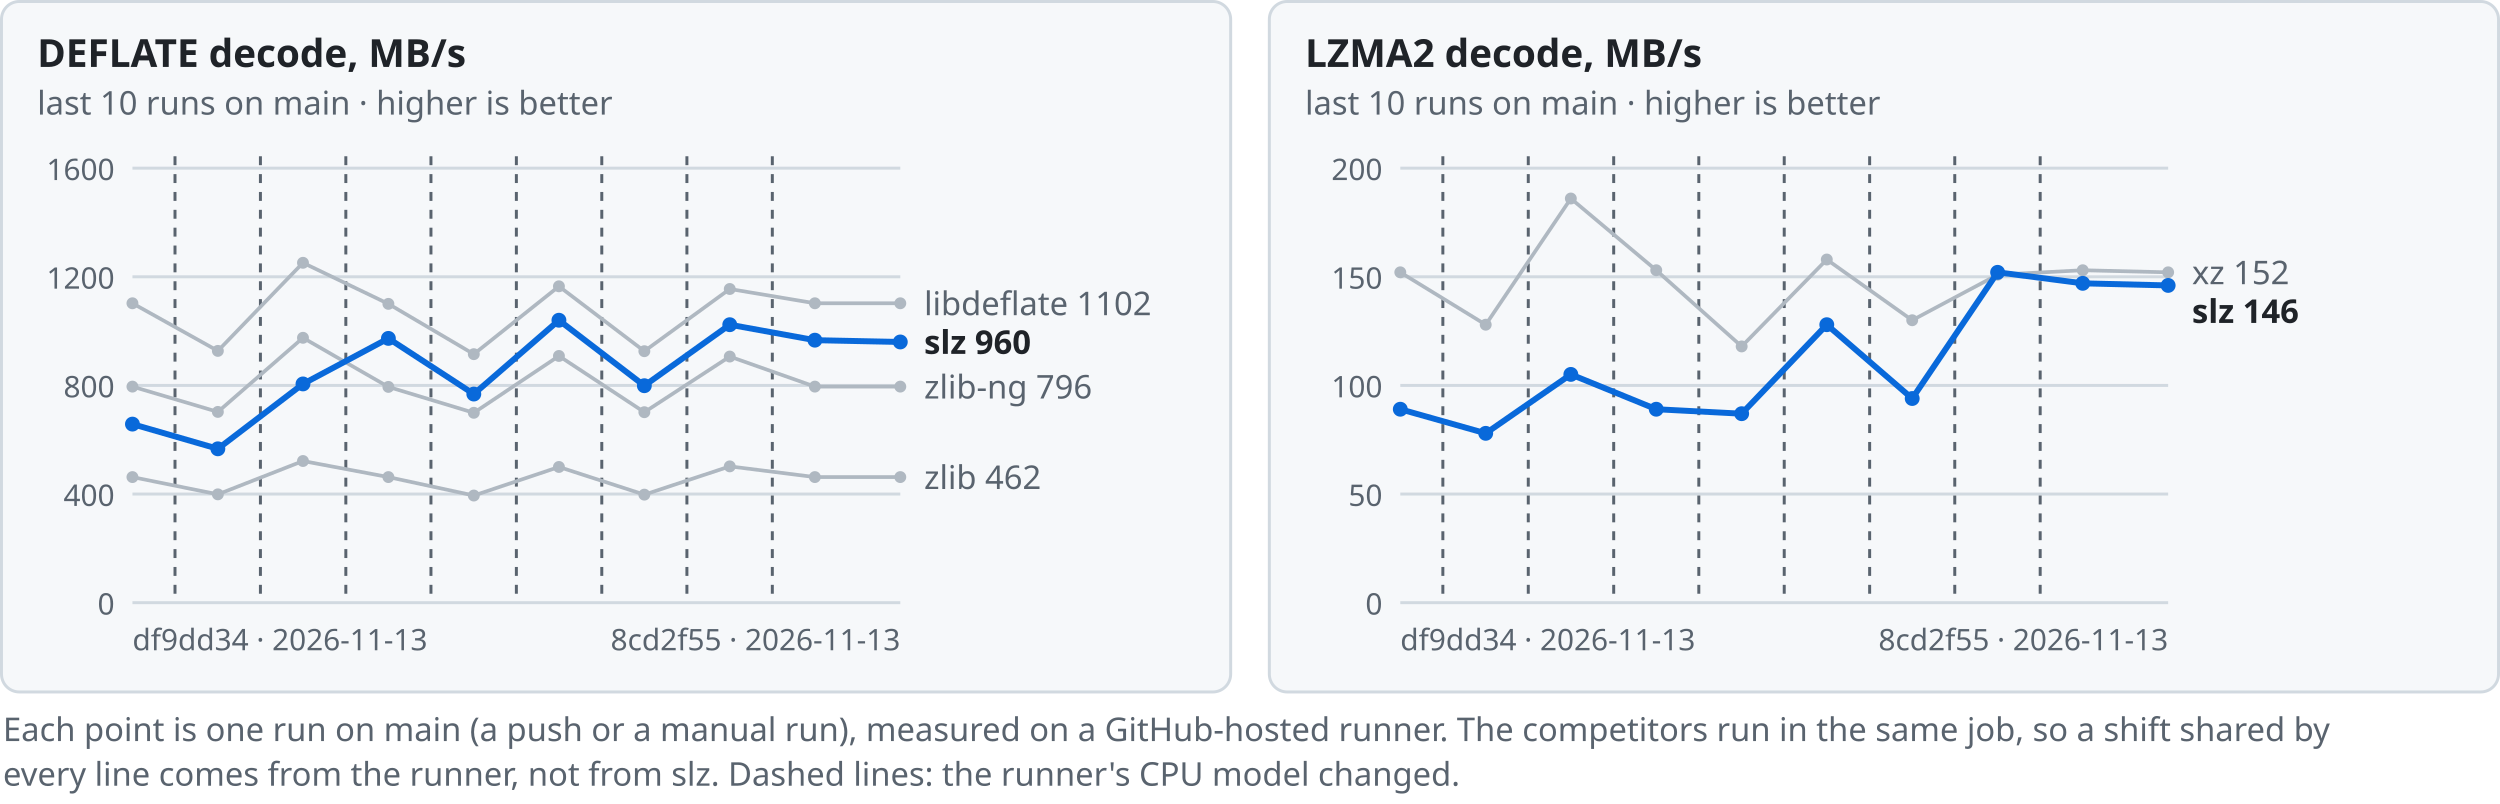
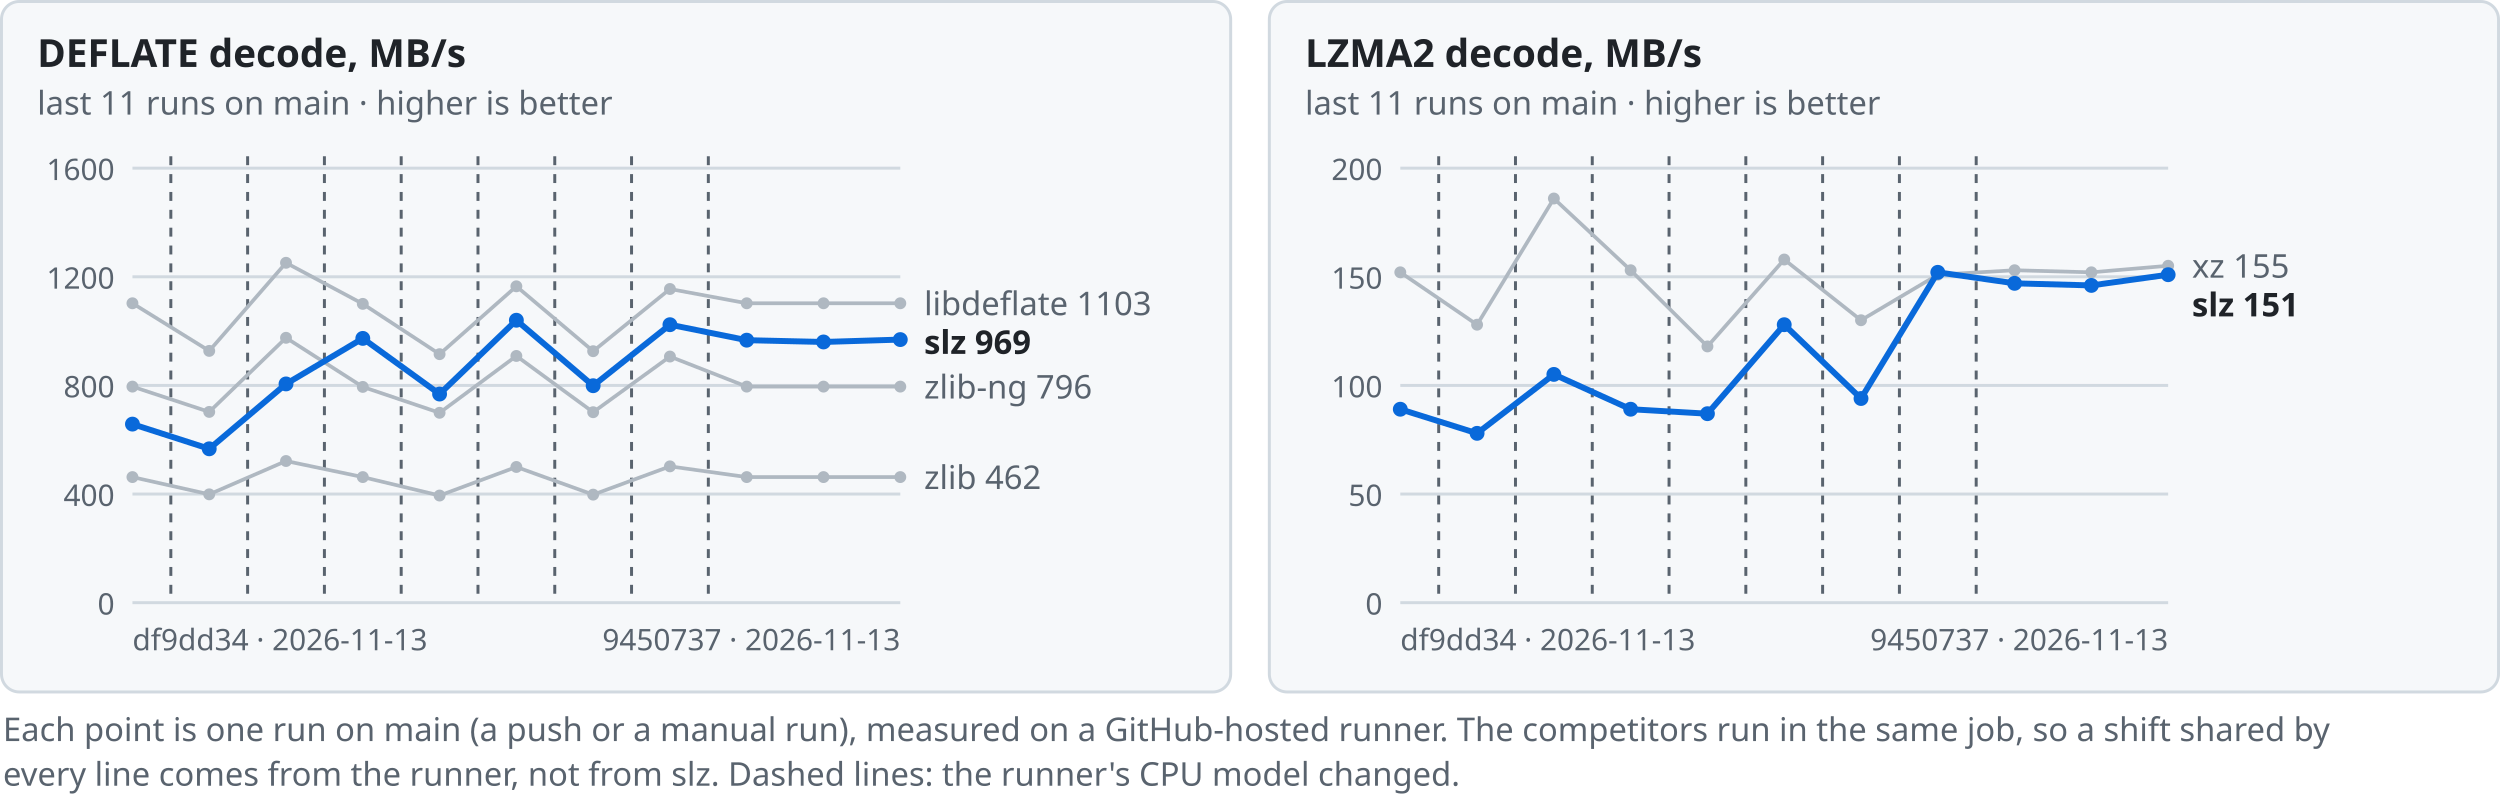
<svg xmlns="http://www.w3.org/2000/svg" width="840" height="270" viewBox="0 0 840 270" role="img" aria-labelledby="title desc">
  <style>text{font-family:-apple-system,BlinkMacSystemFont,'Segoe UI','Noto Sans',Helvetica,Arial,sans-serif;font-variant-numeric:tabular-nums}</style>
  <rect x="0.5" y="0.5" width="413.0" height="232.0" fill="#f6f8fa" rx="6" stroke="#d1d9e0" />
  <text x="12.5" y="22.5" font-size="13" fill="#1f2328" font-weight="600">DEFLATE decode, MB/s</text>
-   <text x="12.5" y="38.5" font-size="11" fill="#59636e">last 10 runs on main · higher is better</text>
+   <text x="12.5" y="38.5" font-size="11" fill="#59636e">last 11 runs on main · higher is better</text>
  <line x1="44.5" y1="202.5" x2="302.5" y2="202.5" stroke="#d1d9e0" stroke-width="1" />
  <text x="38.5" y="206.5" font-size="10" fill="#59636e" text-anchor="end">0</text>
  <line x1="44.5" y1="166.0" x2="302.5" y2="166.0" stroke="#d1d9e0" stroke-width="1" />
  <text x="38.5" y="170.0" font-size="10" fill="#59636e" text-anchor="end">400</text>
  <line x1="44.5" y1="129.5" x2="302.5" y2="129.5" stroke="#d1d9e0" stroke-width="1" />
  <text x="38.5" y="133.5" font-size="10" fill="#59636e" text-anchor="end">800</text>
  <line x1="44.5" y1="93.0" x2="302.5" y2="93.0" stroke="#d1d9e0" stroke-width="1" />
  <text x="38.5" y="97.0" font-size="10" fill="#59636e" text-anchor="end">1200</text>
  <line x1="44.5" y1="56.5" x2="302.5" y2="56.5" stroke="#d1d9e0" stroke-width="1" />
  <text x="38.5" y="60.5" font-size="10" fill="#59636e" text-anchor="end">1600</text>
-   <line x1="58.8" y1="52.5" x2="58.8" y2="202.5" stroke="#59636e" stroke-width="1" stroke-dasharray="3 3" />
-   <line x1="87.5" y1="52.5" x2="87.5" y2="202.5" stroke="#59636e" stroke-width="1" stroke-dasharray="3 3" />
-   <line x1="116.2" y1="52.5" x2="116.2" y2="202.5" stroke="#59636e" stroke-width="1" stroke-dasharray="3 3" />
-   <line x1="144.8" y1="52.5" x2="144.8" y2="202.5" stroke="#59636e" stroke-width="1" stroke-dasharray="3 3" />
-   <line x1="173.5" y1="52.5" x2="173.5" y2="202.5" stroke="#59636e" stroke-width="1" stroke-dasharray="3 3" />
-   <line x1="202.2" y1="52.5" x2="202.2" y2="202.5" stroke="#59636e" stroke-width="1" stroke-dasharray="3 3" />
-   <line x1="230.8" y1="52.5" x2="230.8" y2="202.5" stroke="#59636e" stroke-width="1" stroke-dasharray="3 3" />
-   <line x1="259.5" y1="52.5" x2="259.5" y2="202.5" stroke="#59636e" stroke-width="1" stroke-dasharray="3 3" />
-   <polyline points="44.5,101.9 73.2,117.9 101.8,88.3 130.5,102.1 159.2,119.0 187.8,96.2 216.5,118.0 245.2,97.1 273.8,101.9 302.5,101.9" fill="none" stroke="#afb8c1" stroke-width="1.25" stroke-linejoin="round" stroke-linecap="round" />
+   <line x1="57.4" y1="52.5" x2="57.4" y2="202.5" stroke="#59636e" stroke-width="1" stroke-dasharray="3 3" />
+   <line x1="83.2" y1="52.5" x2="83.2" y2="202.5" stroke="#59636e" stroke-width="1" stroke-dasharray="3 3" />
+   <line x1="109.0" y1="52.5" x2="109.0" y2="202.5" stroke="#59636e" stroke-width="1" stroke-dasharray="3 3" />
+   <line x1="134.8" y1="52.5" x2="134.8" y2="202.5" stroke="#59636e" stroke-width="1" stroke-dasharray="3 3" />
+   <line x1="160.6" y1="52.5" x2="160.6" y2="202.5" stroke="#59636e" stroke-width="1" stroke-dasharray="3 3" />
+   <line x1="186.4" y1="52.5" x2="186.4" y2="202.5" stroke="#59636e" stroke-width="1" stroke-dasharray="3 3" />
+   <line x1="212.2" y1="52.5" x2="212.2" y2="202.5" stroke="#59636e" stroke-width="1" stroke-dasharray="3 3" />
+   <line x1="238.0" y1="52.5" x2="238.0" y2="202.5" stroke="#59636e" stroke-width="1" stroke-dasharray="3 3" />
+   <polyline points="44.5,101.9 70.3,117.9 96.1,88.3 121.9,102.1 147.7,119.0 173.5,96.2 199.3,118.0 225.1,97.1 250.9,101.9 276.7,101.9 302.5,101.9" fill="none" stroke="#afb8c1" stroke-width="1.25" stroke-linejoin="round" stroke-linecap="round" />
  <circle cx="44.5" cy="101.9" r="2" fill="#afb8c1" />
-   <circle cx="73.2" cy="117.9" r="2" fill="#afb8c1" />
-   <circle cx="101.8" cy="88.3" r="2" fill="#afb8c1" />
-   <circle cx="130.5" cy="102.1" r="2" fill="#afb8c1" />
-   <circle cx="159.2" cy="119.0" r="2" fill="#afb8c1" />
-   <circle cx="187.8" cy="96.2" r="2" fill="#afb8c1" />
-   <circle cx="216.5" cy="118.0" r="2" fill="#afb8c1" />
-   <circle cx="245.2" cy="97.1" r="2" fill="#afb8c1" />
-   <circle cx="273.8" cy="101.9" r="2" fill="#afb8c1" />
+   <circle cx="70.3" cy="117.9" r="2" fill="#afb8c1" />
+   <circle cx="96.1" cy="88.3" r="2" fill="#afb8c1" />
+   <circle cx="121.9" cy="102.1" r="2" fill="#afb8c1" />
+   <circle cx="147.7" cy="119.0" r="2" fill="#afb8c1" />
+   <circle cx="173.5" cy="96.2" r="2" fill="#afb8c1" />
+   <circle cx="199.3" cy="118.0" r="2" fill="#afb8c1" />
+   <circle cx="225.1" cy="97.1" r="2" fill="#afb8c1" />
+   <circle cx="250.9" cy="101.9" r="2" fill="#afb8c1" />
+   <circle cx="276.7" cy="101.9" r="2" fill="#afb8c1" />
  <circle cx="302.5" cy="101.9" r="2" fill="#afb8c1" />
-   <polyline points="44.5,129.9 73.2,138.4 101.8,113.5 130.5,130.0 159.2,138.7 187.8,119.6 216.5,138.5 245.2,119.8 273.8,129.9 302.5,129.9" fill="none" stroke="#afb8c1" stroke-width="1.25" stroke-linejoin="round" stroke-linecap="round" />
+   <polyline points="44.5,129.9 70.3,138.4 96.1,113.5 121.9,130.0 147.7,138.7 173.5,119.6 199.3,138.5 225.1,119.8 250.9,129.9 276.7,129.9 302.5,129.9" fill="none" stroke="#afb8c1" stroke-width="1.25" stroke-linejoin="round" stroke-linecap="round" />
  <circle cx="44.5" cy="129.9" r="2" fill="#afb8c1" />
-   <circle cx="73.2" cy="138.4" r="2" fill="#afb8c1" />
-   <circle cx="101.8" cy="113.5" r="2" fill="#afb8c1" />
-   <circle cx="130.5" cy="130.0" r="2" fill="#afb8c1" />
-   <circle cx="159.2" cy="138.7" r="2" fill="#afb8c1" />
-   <circle cx="187.8" cy="119.6" r="2" fill="#afb8c1" />
-   <circle cx="216.5" cy="138.5" r="2" fill="#afb8c1" />
-   <circle cx="245.2" cy="119.8" r="2" fill="#afb8c1" />
-   <circle cx="273.8" cy="129.9" r="2" fill="#afb8c1" />
+   <circle cx="70.3" cy="138.4" r="2" fill="#afb8c1" />
+   <circle cx="96.1" cy="113.5" r="2" fill="#afb8c1" />
+   <circle cx="121.9" cy="130.0" r="2" fill="#afb8c1" />
+   <circle cx="147.7" cy="138.7" r="2" fill="#afb8c1" />
+   <circle cx="173.5" cy="119.6" r="2" fill="#afb8c1" />
+   <circle cx="199.3" cy="138.5" r="2" fill="#afb8c1" />
+   <circle cx="225.1" cy="119.8" r="2" fill="#afb8c1" />
+   <circle cx="250.9" cy="129.9" r="2" fill="#afb8c1" />
+   <circle cx="276.7" cy="129.9" r="2" fill="#afb8c1" />
  <circle cx="302.5" cy="129.9" r="2" fill="#afb8c1" />
-   <polyline points="44.5,160.3 73.2,166.1 101.8,154.9 130.5,160.3 159.2,166.5 187.8,156.9 216.5,166.2 245.2,156.7 273.8,160.3 302.5,160.3" fill="none" stroke="#afb8c1" stroke-width="1.25" stroke-linejoin="round" stroke-linecap="round" />
+   <polyline points="44.5,160.3 70.3,166.1 96.1,154.9 121.9,160.3 147.7,166.5 173.5,156.9 199.3,166.2 225.1,156.7 250.9,160.3 276.7,160.3 302.5,160.3" fill="none" stroke="#afb8c1" stroke-width="1.25" stroke-linejoin="round" stroke-linecap="round" />
  <circle cx="44.5" cy="160.3" r="2" fill="#afb8c1" />
-   <circle cx="73.2" cy="166.1" r="2" fill="#afb8c1" />
-   <circle cx="101.8" cy="154.9" r="2" fill="#afb8c1" />
-   <circle cx="130.5" cy="160.3" r="2" fill="#afb8c1" />
-   <circle cx="159.2" cy="166.5" r="2" fill="#afb8c1" />
-   <circle cx="187.8" cy="156.9" r="2" fill="#afb8c1" />
-   <circle cx="216.5" cy="166.2" r="2" fill="#afb8c1" />
-   <circle cx="245.2" cy="156.7" r="2" fill="#afb8c1" />
-   <circle cx="273.8" cy="160.3" r="2" fill="#afb8c1" />
+   <circle cx="70.3" cy="166.1" r="2" fill="#afb8c1" />
+   <circle cx="96.1" cy="154.9" r="2" fill="#afb8c1" />
+   <circle cx="121.9" cy="160.3" r="2" fill="#afb8c1" />
+   <circle cx="147.7" cy="166.5" r="2" fill="#afb8c1" />
+   <circle cx="173.5" cy="156.9" r="2" fill="#afb8c1" />
+   <circle cx="199.3" cy="166.2" r="2" fill="#afb8c1" />
+   <circle cx="225.1" cy="156.7" r="2" fill="#afb8c1" />
+   <circle cx="250.9" cy="160.3" r="2" fill="#afb8c1" />
+   <circle cx="276.7" cy="160.3" r="2" fill="#afb8c1" />
  <circle cx="302.5" cy="160.3" r="2" fill="#afb8c1" />
-   <polyline points="44.5,142.5 73.2,150.8 101.8,129.0 130.5,113.7 159.2,132.4 187.8,107.6 216.5,129.6 245.2,109.1 273.8,114.3 302.5,114.9" fill="none" stroke="#0969da" stroke-width="2" stroke-linejoin="round" stroke-linecap="round" />
+   <polyline points="44.5,142.5 70.3,150.8 96.1,129.0 121.9,113.7 147.7,132.4 173.5,107.6 199.3,129.6 225.1,109.1 250.9,114.3 276.7,114.9 302.5,114.1" fill="none" stroke="#0969da" stroke-width="2" stroke-linejoin="round" stroke-linecap="round" />
  <circle cx="44.5" cy="142.5" r="2.5" fill="#0969da" />
-   <circle cx="73.2" cy="150.8" r="2.5" fill="#0969da" />
-   <circle cx="101.8" cy="129.0" r="2.5" fill="#0969da" />
-   <circle cx="130.5" cy="113.7" r="2.5" fill="#0969da" />
-   <circle cx="159.2" cy="132.4" r="2.5" fill="#0969da" />
-   <circle cx="187.8" cy="107.6" r="2.5" fill="#0969da" />
-   <circle cx="216.5" cy="129.6" r="2.5" fill="#0969da" />
-   <circle cx="245.2" cy="109.1" r="2.5" fill="#0969da" />
-   <circle cx="273.8" cy="114.3" r="2.5" fill="#0969da" />
-   <circle cx="302.5" cy="114.9" r="2.5" fill="#0969da" />
-   <text x="310.5" y="105.9" font-size="11" fill="#59636e">libdeflate 1102</text>
-   <text x="310.5" y="118.9" font-size="11" fill="#1f2328" font-weight="600">slz 960</text>
+   <circle cx="70.3" cy="150.8" r="2.5" fill="#0969da" />
+   <circle cx="96.1" cy="129.0" r="2.5" fill="#0969da" />
+   <circle cx="121.9" cy="113.7" r="2.5" fill="#0969da" />
+   <circle cx="147.7" cy="132.4" r="2.5" fill="#0969da" />
+   <circle cx="173.5" cy="107.6" r="2.5" fill="#0969da" />
+   <circle cx="199.3" cy="129.6" r="2.5" fill="#0969da" />
+   <circle cx="225.1" cy="109.1" r="2.5" fill="#0969da" />
+   <circle cx="250.9" cy="114.3" r="2.5" fill="#0969da" />
+   <circle cx="276.7" cy="114.9" r="2.5" fill="#0969da" />
+   <circle cx="302.5" cy="114.1" r="2.5" fill="#0969da" />
+   <text x="310.5" y="105.9" font-size="11" fill="#59636e">libdeflate 1103</text>
+   <text x="310.5" y="118.9" font-size="11" fill="#1f2328" font-weight="600">slz 969</text>
  <text x="310.5" y="133.9" font-size="11" fill="#59636e">zlib-ng 796</text>
  <text x="310.5" y="164.3" font-size="11" fill="#59636e">zlib 462</text>
  <text x="44.5" y="218.5" font-size="10" fill="#59636e">df9dd34 · 2026-11-13</text>
-   <text x="302.5" y="218.5" font-size="10" fill="#59636e" text-anchor="end">8cd2f55 · 2026-11-13</text>
+   <text x="302.5" y="218.5" font-size="10" fill="#59636e" text-anchor="end">9450737 · 2026-11-13</text>
  <rect x="426.5" y="0.5" width="413.0" height="232.0" fill="#f6f8fa" rx="6" stroke="#d1d9e0" />
  <text x="438.5" y="22.5" font-size="13" fill="#1f2328" font-weight="600">LZMA2 decode, MB/s</text>
-   <text x="438.5" y="38.5" font-size="11" fill="#59636e">last 10 runs on main · higher is better</text>
+   <text x="438.5" y="38.5" font-size="11" fill="#59636e">last 11 runs on main · higher is better</text>
  <line x1="470.5" y1="202.5" x2="728.5" y2="202.5" stroke="#d1d9e0" stroke-width="1" />
  <text x="464.5" y="206.5" font-size="10" fill="#59636e" text-anchor="end">0</text>
  <line x1="470.5" y1="166.0" x2="728.5" y2="166.0" stroke="#d1d9e0" stroke-width="1" />
  <text x="464.5" y="170.0" font-size="10" fill="#59636e" text-anchor="end">50</text>
  <line x1="470.5" y1="129.5" x2="728.5" y2="129.5" stroke="#d1d9e0" stroke-width="1" />
  <text x="464.5" y="133.5" font-size="10" fill="#59636e" text-anchor="end">100</text>
  <line x1="470.5" y1="93.0" x2="728.5" y2="93.0" stroke="#d1d9e0" stroke-width="1" />
  <text x="464.5" y="97.0" font-size="10" fill="#59636e" text-anchor="end">150</text>
  <line x1="470.5" y1="56.5" x2="728.5" y2="56.5" stroke="#d1d9e0" stroke-width="1" />
  <text x="464.5" y="60.5" font-size="10" fill="#59636e" text-anchor="end">200</text>
-   <line x1="484.8" y1="52.5" x2="484.8" y2="202.5" stroke="#59636e" stroke-width="1" stroke-dasharray="3 3" />
-   <line x1="513.5" y1="52.5" x2="513.5" y2="202.5" stroke="#59636e" stroke-width="1" stroke-dasharray="3 3" />
-   <line x1="542.2" y1="52.5" x2="542.2" y2="202.5" stroke="#59636e" stroke-width="1" stroke-dasharray="3 3" />
-   <line x1="570.8" y1="52.5" x2="570.8" y2="202.5" stroke="#59636e" stroke-width="1" stroke-dasharray="3 3" />
-   <line x1="599.5" y1="52.5" x2="599.5" y2="202.5" stroke="#59636e" stroke-width="1" stroke-dasharray="3 3" />
-   <line x1="628.2" y1="52.5" x2="628.2" y2="202.5" stroke="#59636e" stroke-width="1" stroke-dasharray="3 3" />
-   <line x1="656.8" y1="52.5" x2="656.8" y2="202.5" stroke="#59636e" stroke-width="1" stroke-dasharray="3 3" />
-   <line x1="685.5" y1="52.5" x2="685.5" y2="202.5" stroke="#59636e" stroke-width="1" stroke-dasharray="3 3" />
-   <polyline points="470.5,91.5 499.2,109.1 527.8,66.7 556.5,90.8 585.2,116.4 613.8,87.2 642.5,107.6 671.2,92.3 699.8,90.8 728.5,91.5" fill="none" stroke="#afb8c1" stroke-width="1.25" stroke-linejoin="round" stroke-linecap="round" />
+   <line x1="483.4" y1="52.5" x2="483.4" y2="202.5" stroke="#59636e" stroke-width="1" stroke-dasharray="3 3" />
+   <line x1="509.2" y1="52.5" x2="509.2" y2="202.5" stroke="#59636e" stroke-width="1" stroke-dasharray="3 3" />
+   <line x1="535.0" y1="52.5" x2="535.0" y2="202.5" stroke="#59636e" stroke-width="1" stroke-dasharray="3 3" />
+   <line x1="560.8" y1="52.5" x2="560.8" y2="202.5" stroke="#59636e" stroke-width="1" stroke-dasharray="3 3" />
+   <line x1="586.6" y1="52.5" x2="586.6" y2="202.5" stroke="#59636e" stroke-width="1" stroke-dasharray="3 3" />
+   <line x1="612.4" y1="52.5" x2="612.4" y2="202.5" stroke="#59636e" stroke-width="1" stroke-dasharray="3 3" />
+   <line x1="638.2" y1="52.5" x2="638.2" y2="202.5" stroke="#59636e" stroke-width="1" stroke-dasharray="3 3" />
+   <line x1="664.0" y1="52.5" x2="664.0" y2="202.5" stroke="#59636e" stroke-width="1" stroke-dasharray="3 3" />
+   <polyline points="470.5,91.5 496.3,109.1 522.1,66.7 547.9,90.8 573.7,116.4 599.5,87.2 625.3,107.6 651.1,92.3 676.9,90.8 702.7,91.5 728.5,89.3" fill="none" stroke="#afb8c1" stroke-width="1.25" stroke-linejoin="round" stroke-linecap="round" />
  <circle cx="470.5" cy="91.5" r="2" fill="#afb8c1" />
-   <circle cx="499.2" cy="109.1" r="2" fill="#afb8c1" />
-   <circle cx="527.8" cy="66.7" r="2" fill="#afb8c1" />
-   <circle cx="556.5" cy="90.8" r="2" fill="#afb8c1" />
-   <circle cx="585.2" cy="116.4" r="2" fill="#afb8c1" />
-   <circle cx="613.8" cy="87.2" r="2" fill="#afb8c1" />
-   <circle cx="642.5" cy="107.6" r="2" fill="#afb8c1" />
-   <circle cx="671.2" cy="92.3" r="2" fill="#afb8c1" />
-   <circle cx="699.8" cy="90.8" r="2" fill="#afb8c1" />
-   <circle cx="728.5" cy="91.5" r="2" fill="#afb8c1" />
-   <polyline points="470.5,137.5 499.2,145.6 527.8,125.8 556.5,137.5 585.2,139.0 613.8,109.1 642.5,133.9 671.2,91.5 699.8,95.2 728.5,95.9" fill="none" stroke="#0969da" stroke-width="2" stroke-linejoin="round" stroke-linecap="round" />
+   <circle cx="496.3" cy="109.1" r="2" fill="#afb8c1" />
+   <circle cx="522.1" cy="66.7" r="2" fill="#afb8c1" />
+   <circle cx="547.9" cy="90.8" r="2" fill="#afb8c1" />
+   <circle cx="573.7" cy="116.4" r="2" fill="#afb8c1" />
+   <circle cx="599.5" cy="87.2" r="2" fill="#afb8c1" />
+   <circle cx="625.3" cy="107.6" r="2" fill="#afb8c1" />
+   <circle cx="651.1" cy="92.3" r="2" fill="#afb8c1" />
+   <circle cx="676.9" cy="90.8" r="2" fill="#afb8c1" />
+   <circle cx="702.7" cy="91.5" r="2" fill="#afb8c1" />
+   <circle cx="728.5" cy="89.3" r="2" fill="#afb8c1" />
+   <polyline points="470.5,137.5 496.3,145.6 522.1,125.8 547.9,137.5 573.7,139.0 599.5,109.1 625.3,133.9 651.1,91.5 676.9,95.2 702.7,95.9 728.5,92.3" fill="none" stroke="#0969da" stroke-width="2" stroke-linejoin="round" stroke-linecap="round" />
  <circle cx="470.5" cy="137.5" r="2.5" fill="#0969da" />
-   <circle cx="499.2" cy="145.6" r="2.5" fill="#0969da" />
-   <circle cx="527.8" cy="125.8" r="2.5" fill="#0969da" />
-   <circle cx="556.5" cy="137.5" r="2.5" fill="#0969da" />
-   <circle cx="585.2" cy="139.0" r="2.5" fill="#0969da" />
-   <circle cx="613.8" cy="109.1" r="2.5" fill="#0969da" />
-   <circle cx="642.5" cy="133.9" r="2.5" fill="#0969da" />
-   <circle cx="671.2" cy="91.5" r="2.5" fill="#0969da" />
-   <circle cx="699.8" cy="95.2" r="2.5" fill="#0969da" />
-   <circle cx="728.5" cy="95.9" r="2.5" fill="#0969da" />
-   <text x="736.5" y="95.5" font-size="11" fill="#59636e">xz 152</text>
-   <text x="736.5" y="108.5" font-size="11" fill="#1f2328" font-weight="600">slz 146</text>
+   <circle cx="496.3" cy="145.6" r="2.5" fill="#0969da" />
+   <circle cx="522.1" cy="125.8" r="2.5" fill="#0969da" />
+   <circle cx="547.9" cy="137.5" r="2.5" fill="#0969da" />
+   <circle cx="573.7" cy="139.0" r="2.5" fill="#0969da" />
+   <circle cx="599.5" cy="109.1" r="2.5" fill="#0969da" />
+   <circle cx="625.3" cy="133.9" r="2.5" fill="#0969da" />
+   <circle cx="651.1" cy="91.5" r="2.5" fill="#0969da" />
+   <circle cx="676.9" cy="95.2" r="2.5" fill="#0969da" />
+   <circle cx="702.7" cy="95.9" r="2.5" fill="#0969da" />
+   <circle cx="728.5" cy="92.3" r="2.5" fill="#0969da" />
+   <text x="736.5" y="93.3" font-size="11" fill="#59636e">xz 155</text>
+   <text x="736.5" y="106.3" font-size="11" fill="#1f2328" font-weight="600">slz 151</text>
  <text x="470.5" y="218.5" font-size="10" fill="#59636e">df9dd34 · 2026-11-13</text>
-   <text x="728.5" y="218.5" font-size="10" fill="#59636e" text-anchor="end">8cd2f55 · 2026-11-13</text>
+   <text x="728.5" y="218.5" font-size="10" fill="#59636e" text-anchor="end">9450737 · 2026-11-13</text>
  <text x="1.0" y="249.0" font-size="11" fill="#59636e">Each point is one run on main (a push or a manual run), measured on a GitHub-hosted runner. The competitors run in the same job, so a shift shared by</text>
  <text x="1.0" y="264.0" font-size="11" fill="#59636e">every line comes from the runner, not from slz. Dashed lines: the runner's CPU model changed.</text>
</svg>
